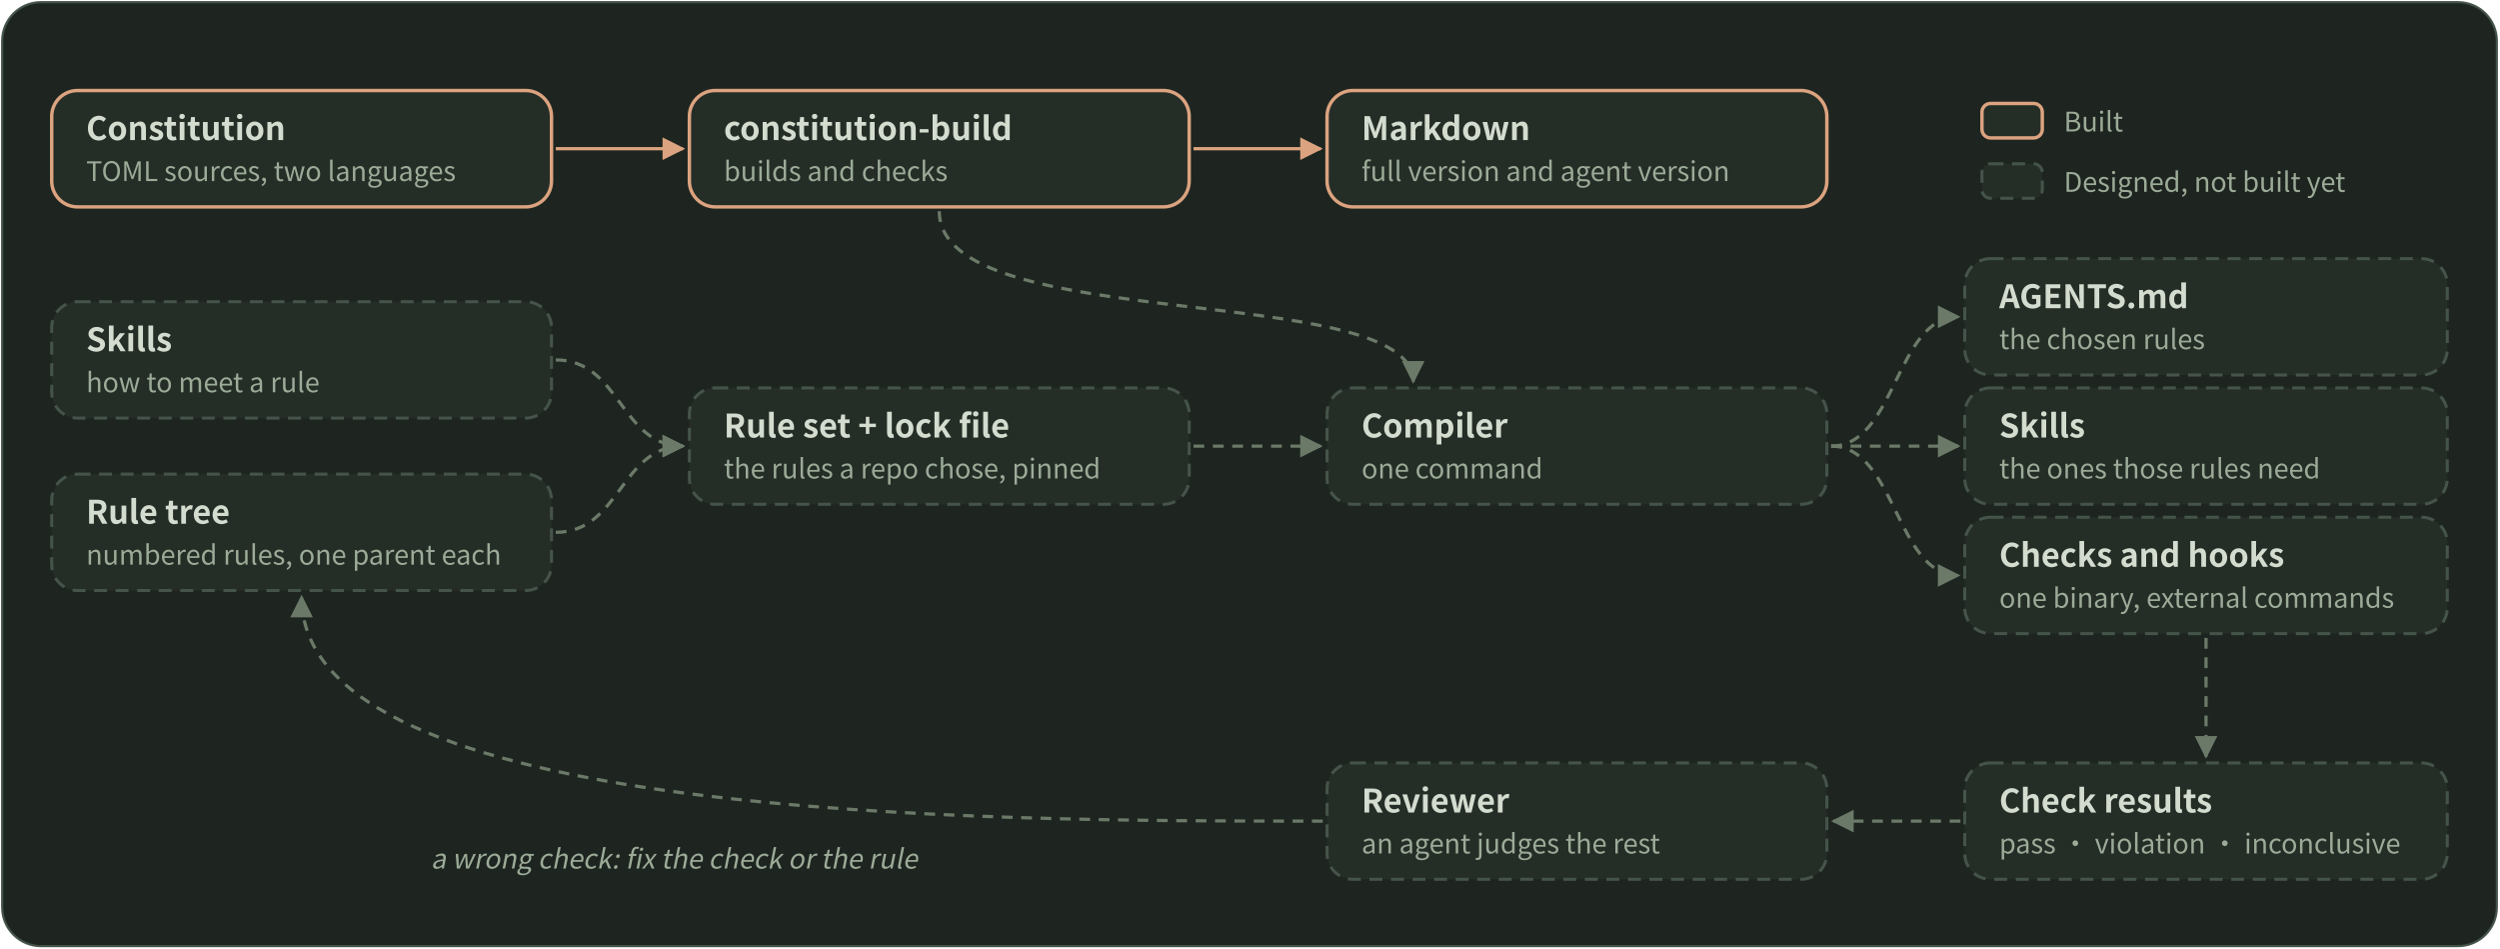
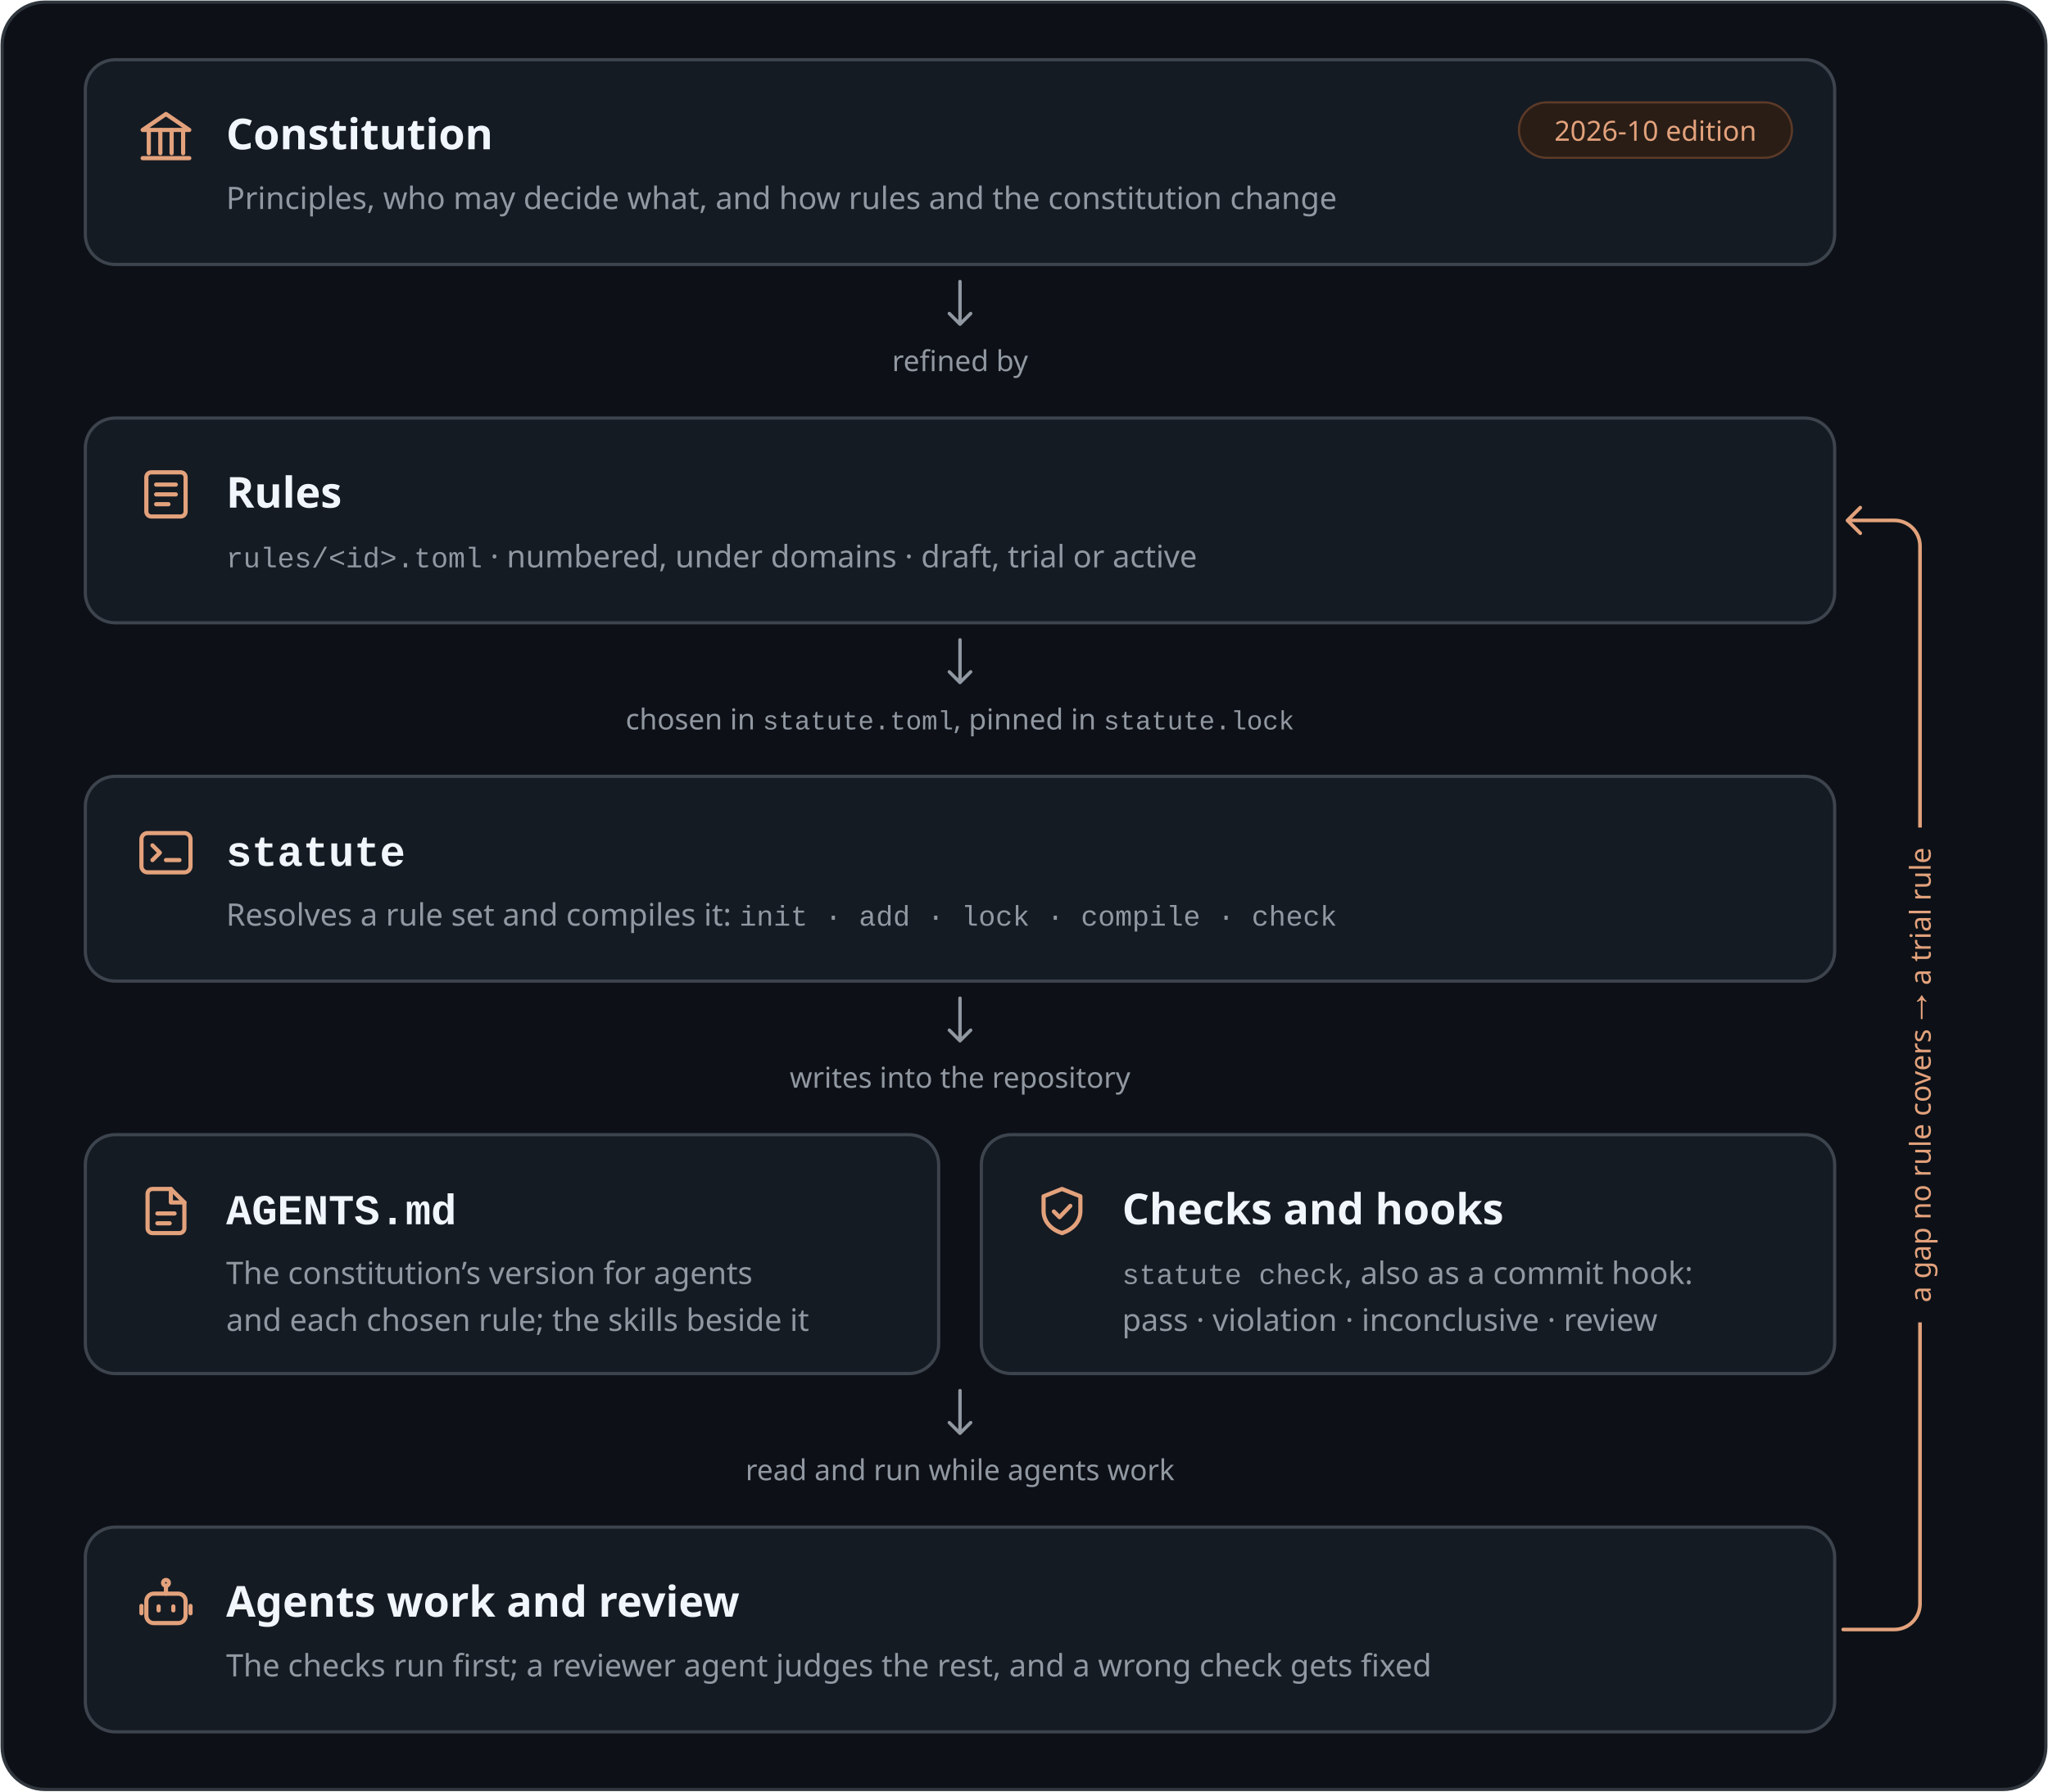
- <svg xmlns="http://www.w3.org/2000/svg" viewBox="0 0 1160 440" width="1160" height="440" role="img" aria-label="How Agent Constitution fits together: the constitution is built into Markdown today; the rule tree, skills, per-repository rule sets, the compiler, checks and the reviewer loop are designed, not built yet.">
-   <defs>
-     <marker id="a" viewBox="0 0 10 10" refX="9" refY="5" markerWidth="7" markerHeight="7" orient="auto-start-reverse">
-       <path d="M0 0 L10 5 L0 10 z" fill="#6b7a68" />
-     </marker>
-     <marker id="b" viewBox="0 0 10 10" refX="9" refY="5" markerWidth="7" markerHeight="7" orient="auto-start-reverse">
-       <path d="M0 0 L10 5 L0 10 z" fill="#dba37f" />
-     </marker>
-   </defs>
-   <g font-family="-apple-system, BlinkMacSystemFont, &quot;Segoe UI&quot;, &quot;PingFang SC&quot;, &quot;Hiragino Sans GB&quot;, &quot;Microsoft YaHei&quot;, &quot;Noto Sans CJK SC&quot;, Helvetica, Arial, sans-serif">
-     <rect x="1" y="1" width="1158" height="438" rx="18" fill="#1e2520" stroke="#45544a" />
-     <rect x="920" y="48" width="28" height="16" rx="4" fill="#252d27" stroke="#dba37f" stroke-width="1.6" />
-     <text x="958" y="61" font-size="12.5" fill="#9cab98">Built</text>
-     <rect x="920" y="76" width="28" height="16" rx="4" fill="#252d27" stroke="#45544a" stroke-width="1.4" stroke-dasharray="6 4" />
-     <text x="958" y="89" font-size="12.5" fill="#9cab98">Designed, not built yet</text>
-     <path d="M258 69.0 C288.0 69.0 288.0 69.0 317 69.0" fill="none" stroke="#dba37f" stroke-width="1.5" marker-end="url(#b)" />
-     <path d="M554 69.0 C584.0 69.0 584.0 69.0 613 69.0" fill="none" stroke="#dba37f" stroke-width="1.5" marker-end="url(#b)" />
-     <path d="M436.0 98 C436.0 156 656 130 656 177" fill="none" stroke="#6b7a68" stroke-width="1.5" stroke-dasharray="5 4" marker-end="url(#a)" />
-     <path d="M258 167.0 C288.0 167.0 288.0 207.0 317 207.0" fill="none" stroke="#6b7a68" stroke-width="1.5" stroke-dasharray="5 4" marker-end="url(#a)" />
-     <path d="M258 247.0 C288.0 247.0 288.0 207.0 317 207.0" fill="none" stroke="#6b7a68" stroke-width="1.5" stroke-dasharray="5 4" marker-end="url(#a)" />
-     <path d="M554 207.0 C584.0 207.0 584.0 207.0 613 207.0" fill="none" stroke="#6b7a68" stroke-width="1.5" stroke-dasharray="5 4" marker-end="url(#a)" />
-     <path d="M850 207.0 C880.0 207.0 880.0 147.0 909 147.0" fill="none" stroke="#6b7a68" stroke-width="1.5" stroke-dasharray="5 4" marker-end="url(#a)" />
-     <path d="M850 207.0 C880.0 207.0 880.0 207.0 909 207.0" fill="none" stroke="#6b7a68" stroke-width="1.5" stroke-dasharray="5 4" marker-end="url(#a)" />
-     <path d="M850 207.0 C880.0 207.0 880.0 267.0 909 267.0" fill="none" stroke="#6b7a68" stroke-width="1.5" stroke-dasharray="5 4" marker-end="url(#a)" />
-     <path d="M1024.0 296 L1024.0 351" fill="none" stroke="#6b7a68" stroke-width="1.5" stroke-dasharray="5 4" marker-end="url(#a)" />
-     <path d="M910 381.0 L851 381.0" fill="none" stroke="#6b7a68" stroke-width="1.5" stroke-dasharray="5 4" marker-end="url(#a)" />
-     <path d="M614 381.0 C456 381.0 140.0 381.0 140.0 277" fill="none" stroke="#6b7a68" stroke-width="1.5" stroke-dasharray="5 4" marker-end="url(#a)" />
-     <text x="200.0" y="403.0" font-size="12.5" font-style="italic" fill="#9cab98">a wrong check: fix the check or the rule</text>
-     <rect x="24" y="42" width="232" height="54" rx="12" fill="#252d27" stroke="#dba37f" stroke-width="1.6" />
-     <text x="40" y="65" font-size="15" font-weight="600" fill="#d3dccf">Constitution</text>
-     <text x="40" y="84" font-size="12.5" fill="#9cab98">TOML sources, two languages</text>
-     <rect x="320" y="42" width="232" height="54" rx="12" fill="#252d27" stroke="#dba37f" stroke-width="1.6" />
-     <text x="336" y="65" font-size="15" font-weight="600" fill="#d3dccf">constitution-build</text>
-     <text x="336" y="84" font-size="12.5" fill="#9cab98">builds and checks</text>
-     <rect x="616" y="42" width="232" height="54" rx="12" fill="#252d27" stroke="#dba37f" stroke-width="1.6" />
-     <text x="632" y="65" font-size="15" font-weight="600" fill="#d3dccf">Markdown</text>
-     <text x="632" y="84" font-size="12.5" fill="#9cab98">full version and agent version</text>
-     <rect x="24" y="140" width="232" height="54" rx="12" fill="#252d27" stroke="#45544a" stroke-width="1.4" stroke-dasharray="6 4" />
-     <text x="40" y="163" font-size="15" font-weight="600" fill="#d3dccf">Skills</text>
-     <text x="40" y="182" font-size="12.5" fill="#9cab98">how to meet a rule</text>
-     <rect x="24" y="220" width="232" height="54" rx="12" fill="#252d27" stroke="#45544a" stroke-width="1.4" stroke-dasharray="6 4" />
-     <text x="40" y="243" font-size="15" font-weight="600" fill="#d3dccf">Rule tree</text>
-     <text x="40" y="262" font-size="12.5" fill="#9cab98">numbered rules, one parent each</text>
-     <rect x="320" y="180" width="232" height="54" rx="12" fill="#252d27" stroke="#45544a" stroke-width="1.4" stroke-dasharray="6 4" />
-     <text x="336" y="203" font-size="15" font-weight="600" fill="#d3dccf">Rule set + lock file</text>
-     <text x="336" y="222" font-size="12.5" fill="#9cab98">the rules a repo chose, pinned</text>
-     <rect x="616" y="180" width="232" height="54" rx="12" fill="#252d27" stroke="#45544a" stroke-width="1.4" stroke-dasharray="6 4" />
-     <text x="632" y="203" font-size="15" font-weight="600" fill="#d3dccf">Compiler</text>
-     <text x="632" y="222" font-size="12.5" fill="#9cab98">one command</text>
-     <rect x="912" y="120" width="224" height="54" rx="12" fill="#252d27" stroke="#45544a" stroke-width="1.4" stroke-dasharray="6 4" />
-     <text x="928" y="143" font-size="15" font-weight="600" fill="#d3dccf">AGENTS.md</text>
-     <text x="928" y="162" font-size="12.5" fill="#9cab98">the chosen rules</text>
-     <rect x="912" y="180" width="224" height="54" rx="12" fill="#252d27" stroke="#45544a" stroke-width="1.4" stroke-dasharray="6 4" />
-     <text x="928" y="203" font-size="15" font-weight="600" fill="#d3dccf">Skills</text>
-     <text x="928" y="222" font-size="12.5" fill="#9cab98">the ones those rules need</text>
-     <rect x="912" y="240" width="224" height="54" rx="12" fill="#252d27" stroke="#45544a" stroke-width="1.4" stroke-dasharray="6 4" />
-     <text x="928" y="263" font-size="15" font-weight="600" fill="#d3dccf">Checks and hooks</text>
-     <text x="928" y="282" font-size="12.5" fill="#9cab98">one binary, external commands</text>
-     <rect x="912" y="354" width="224" height="54" rx="12" fill="#252d27" stroke="#45544a" stroke-width="1.4" stroke-dasharray="6 4" />
-     <text x="928" y="377" font-size="15" font-weight="600" fill="#d3dccf">Check results</text>
-     <text x="928" y="396" font-size="12.5" fill="#9cab98">pass · violation · inconclusive</text>
-     <rect x="616" y="354" width="232" height="54" rx="12" fill="#252d27" stroke="#45544a" stroke-width="1.4" stroke-dasharray="6 4" />
-     <text x="632" y="377" font-size="15" font-weight="600" fill="#d3dccf">Reviewer</text>
-     <text x="632" y="396" font-size="12.5" fill="#9cab98">an agent judges the rest</text>
+ <svg xmlns="http://www.w3.org/2000/svg" viewBox="0 0 960 840" width="960" height="840" role="img" aria-labelledby="t">
+   <g font-family="-apple-system, BlinkMacSystemFont, &quot;Segoe UI&quot;, &quot;Noto Sans&quot;, Helvetica, Arial, &quot;PingFang SC&quot;, &quot;Hiragino Sans GB&quot;, &quot;Microsoft YaHei&quot;, &quot;Noto Sans CJK SC&quot;, sans-serif">
+     <rect x="1" y="1" width="958" height="838" rx="20" fill="#0d1117" stroke="#30363d" stroke-width="1.5" />
+     <rect x="40" y="28" width="820" height="96" rx="14" fill="#151b23" stroke="#3d444d" stroke-width="1.5" />
+     <g transform="translate(64 50) scale(1.15)" fill="none" stroke="#e3a27c" stroke-width="1.7" stroke-linecap="round" stroke-linejoin="round">
+       <path d="M2.5 9.5 12 3l9.5 6.5z" />
+       <path d="M5 9.5V19M9.7 9.5V19M14.3 9.5V19M19 9.5V19M2.5 21h19" />
+     </g>
+     <text x="106" y="70" font-size="20" font-weight="600" fill="#f0f6fc">Constitution</text>
+     <rect x="712" y="48" width="128" height="26" rx="13" fill="#2a1d16" stroke="#5c3a28" />
+     <text x="776" y="66" font-size="13" font-weight="500" text-anchor="middle" fill="#e3a27c">2026-10 edition</text>
+     <text x="106" y="98" font-size="14.5" fill="#9198a1">Principles, who may decide what, and how rules and the constitution change</text>
+     <path d="M450 132v20M445 147l5 5 5-5" fill="none" stroke="#9198a1" stroke-width="1.6" stroke-linecap="round" stroke-linejoin="round" />
+     <text x="450" y="174" font-size="13.5" text-anchor="middle" fill="#9198a1">refined by</text>
+     <rect x="40" y="196" width="820" height="96" rx="14" fill="#151b23" stroke="#3d444d" stroke-width="1.5" />
+     <g transform="translate(64 218) scale(1.15)" fill="none" stroke="#e3a27c" stroke-width="1.7" stroke-linecap="round" stroke-linejoin="round">
+       <rect x="4" y="3" width="16" height="18" rx="2" />
+       <path d="M8 8h8M8 12h8M8 16h5" />
+     </g>
+     <text x="106" y="238" font-size="20" font-weight="600" fill="#f0f6fc">Rules</text>
+     <text x="106" y="266" font-size="14.5" fill="#9198a1">
+       <tspan font-family="ui-monospace, SFMono-Regular, &quot;SF Mono&quot;, Menlo, Consolas, &quot;Liberation Mono&quot;, monospace" font-size="0.92em">rules/&lt;id&gt;.toml</tspan> · numbered, under domains · draft, trial or active</text>
+     <path d="M450 300v20M445 315l5 5 5-5" fill="none" stroke="#9198a1" stroke-width="1.6" stroke-linecap="round" stroke-linejoin="round" />
+     <text x="450" y="342" font-size="13.5" text-anchor="middle" fill="#9198a1">chosen in <tspan font-family="ui-monospace, SFMono-Regular, &quot;SF Mono&quot;, Menlo, Consolas, &quot;Liberation Mono&quot;, monospace" font-size="0.92em">statute.toml</tspan>, pinned in <tspan font-family="ui-monospace, SFMono-Regular, &quot;SF Mono&quot;, Menlo, Consolas, &quot;Liberation Mono&quot;, monospace" font-size="0.92em">statute.lock</tspan>
+     </text>
+     <rect x="40" y="364" width="820" height="96" rx="14" fill="#151b23" stroke="#3d444d" stroke-width="1.5" />
+     <g transform="translate(64 386) scale(1.15)" fill="none" stroke="#e3a27c" stroke-width="1.7" stroke-linecap="round" stroke-linejoin="round">
+       <rect x="2" y="4" width="20" height="16" rx="2.5" />
+       <path d="m6.5 9 3 3-3 3M12 15h5.5" />
+     </g>
+     <text x="106" y="406" font-size="20" font-weight="600" fill="#f0f6fc">
+       <tspan font-family="ui-monospace, SFMono-Regular, &quot;SF Mono&quot;, Menlo, Consolas, &quot;Liberation Mono&quot;, monospace">statute</tspan>
+     </text>
+     <text x="106" y="434" font-size="14.5" fill="#9198a1">Resolves a rule set and compiles it: <tspan font-family="ui-monospace, SFMono-Regular, &quot;SF Mono&quot;, Menlo, Consolas, &quot;Liberation Mono&quot;, monospace" font-size="0.92em">init · add · lock · compile · check</tspan>
+     </text>
+     <path d="M450 468v20M445 483l5 5 5-5" fill="none" stroke="#9198a1" stroke-width="1.6" stroke-linecap="round" stroke-linejoin="round" />
+     <text x="450" y="510" font-size="13.5" text-anchor="middle" fill="#9198a1">writes into the repository</text>
+     <rect x="40" y="532" width="400" height="112" rx="14" fill="#151b23" stroke="#3d444d" stroke-width="1.5" />
+     <g transform="translate(64 554) scale(1.15)" fill="none" stroke="#e3a27c" stroke-width="1.7" stroke-linecap="round" stroke-linejoin="round">
+       <path d="M14 3H6.5A2 2 0 0 0 4.5 5v14a2 2 0 0 0 2 2h11a2 2 0 0 0 2-2V8.5z" />
+       <path d="M14 3v5.5h5.5M8.5 13h7M8.5 17h5" />
+     </g>
+     <text x="106" y="574" font-size="20" font-weight="600" fill="#f0f6fc">
+       <tspan font-family="ui-monospace, SFMono-Regular, &quot;SF Mono&quot;, Menlo, Consolas, &quot;Liberation Mono&quot;, monospace">AGENTS.md</tspan>
+     </text>
+     <text x="106" y="602" font-size="14.5" fill="#9198a1">The constitution’s version for agents</text>
+     <text x="106" y="624" font-size="14.5" fill="#9198a1">and each chosen rule; the skills beside it</text>
+     <rect x="460" y="532" width="400" height="112" rx="14" fill="#151b23" stroke="#3d444d" stroke-width="1.5" />
+     <g transform="translate(484 554) scale(1.15)" fill="none" stroke="#e3a27c" stroke-width="1.7" stroke-linecap="round" stroke-linejoin="round">
+       <path d="M12 3 19.5 6v6c0 4.4-3.2 7.6-7.5 9-4.3-1.4-7.5-4.6-7.5-9V6z" />
+       <path d="m8.7 12.2 2.3 2.3 4.4-4.6" />
+     </g>
+     <text x="526" y="574" font-size="20" font-weight="600" fill="#f0f6fc">Checks and hooks</text>
+     <text x="526" y="602" font-size="14.5" fill="#9198a1">
+       <tspan font-family="ui-monospace, SFMono-Regular, &quot;SF Mono&quot;, Menlo, Consolas, &quot;Liberation Mono&quot;, monospace" font-size="0.92em">statute check</tspan>, also as a commit hook:</text>
+     <text x="526" y="624" font-size="14.5" fill="#9198a1">pass · violation · inconclusive · review</text>
+     <path d="M450 652v20M445 667l5 5 5-5" fill="none" stroke="#9198a1" stroke-width="1.6" stroke-linecap="round" stroke-linejoin="round" />
+     <text x="450" y="694" font-size="13.5" text-anchor="middle" fill="#9198a1">read and run while agents work</text>
+     <rect x="40" y="716" width="820" height="96" rx="14" fill="#151b23" stroke="#3d444d" stroke-width="1.5" />
+     <g transform="translate(64 738) scale(1.15)" fill="none" stroke="#e3a27c" stroke-width="1.7" stroke-linecap="round" stroke-linejoin="round">
+       <rect x="4" y="8" width="16" height="12" rx="3" />
+       <path d="M12 8V4.8" />
+       <circle cx="12" cy="3.6" r="1.2" />
+       <path d="M9 13.2v1.6M15 13.2v1.6M2 13v3M22 13v3" />
+     </g>
+     <text x="106" y="758" font-size="20" font-weight="600" fill="#f0f6fc">Agents work and review</text>
+     <text x="106" y="786" font-size="14.5" fill="#9198a1">The checks run first; a reviewer agent judges the rest, and a wrong check gets fixed</text>
+     <path d="M864 764H888a12 12 0 0 0 12-12V256a12 12 0 0 0-12-12H866M872 238l-6 6 6 6" fill="none" stroke="#e3a27c" stroke-width="1.7" stroke-linecap="round" stroke-linejoin="round" />
+     <rect x="887" y="388" width="26" height="232" fill="#0d1117" />
+     <text transform="translate(905 504) rotate(-90)" font-size="13.5" text-anchor="middle" fill="#e3a27c">a gap no rule covers → a trial rule</text>
  </g>
</svg>
